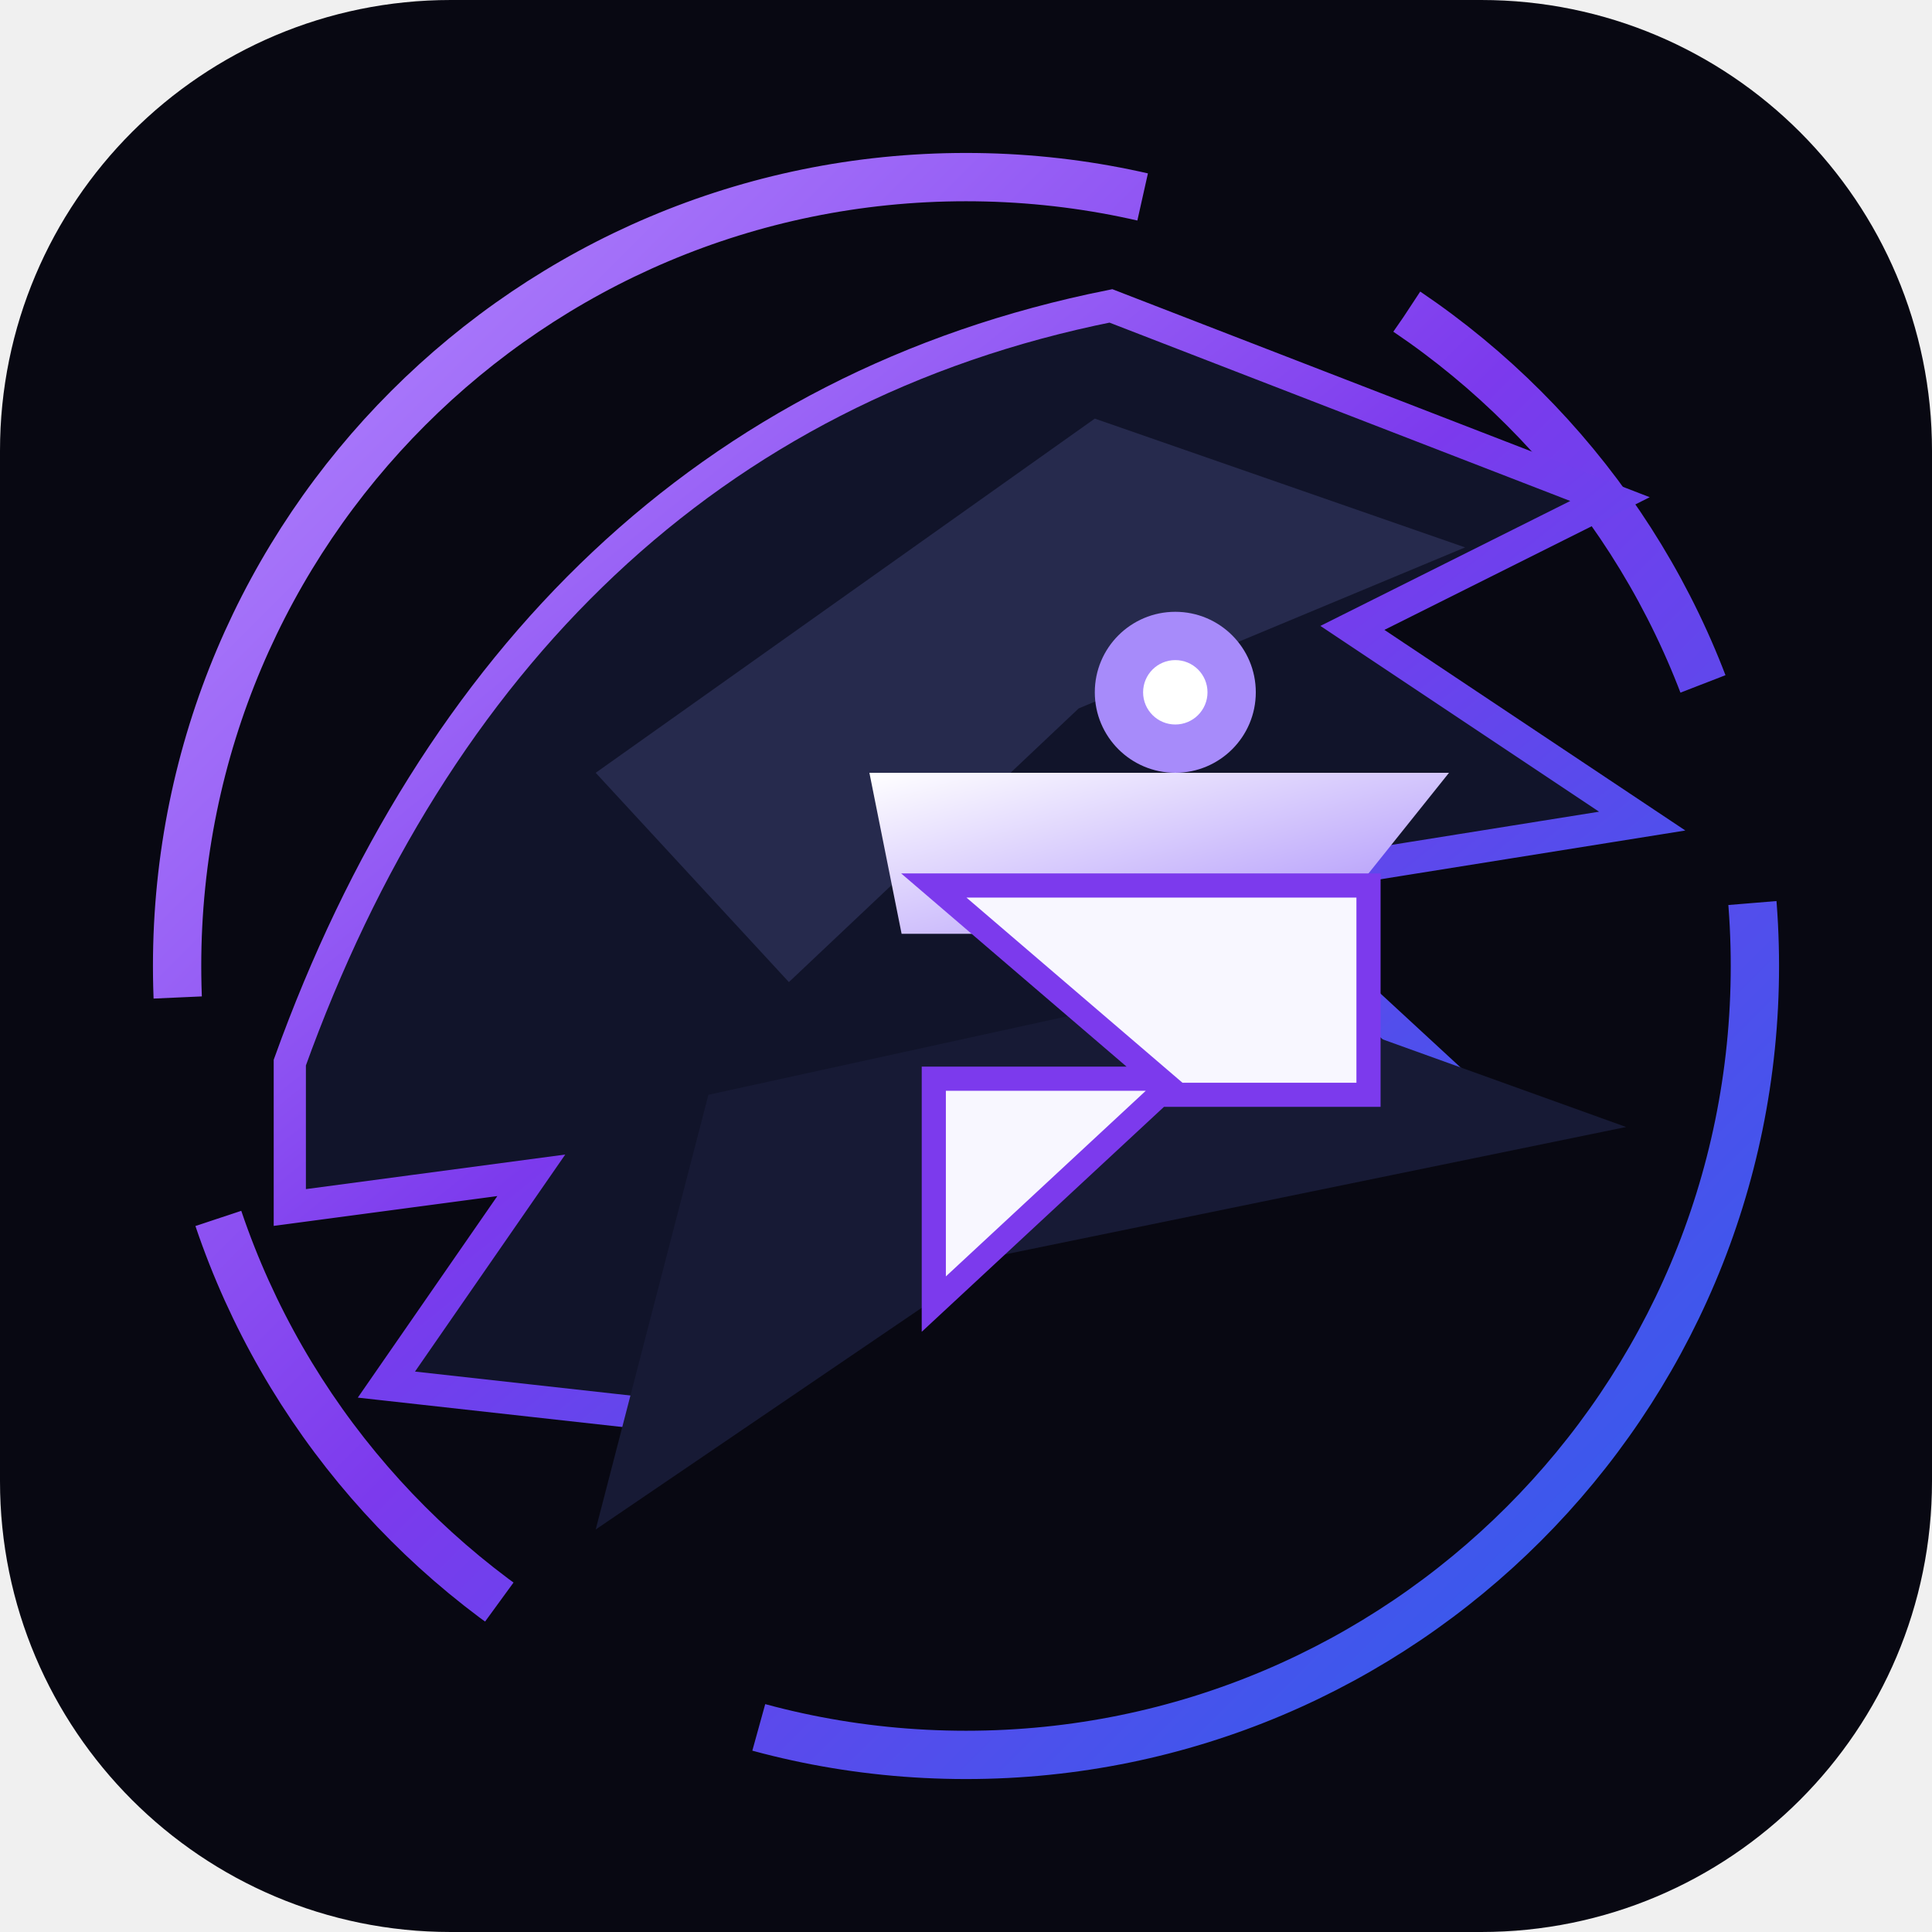
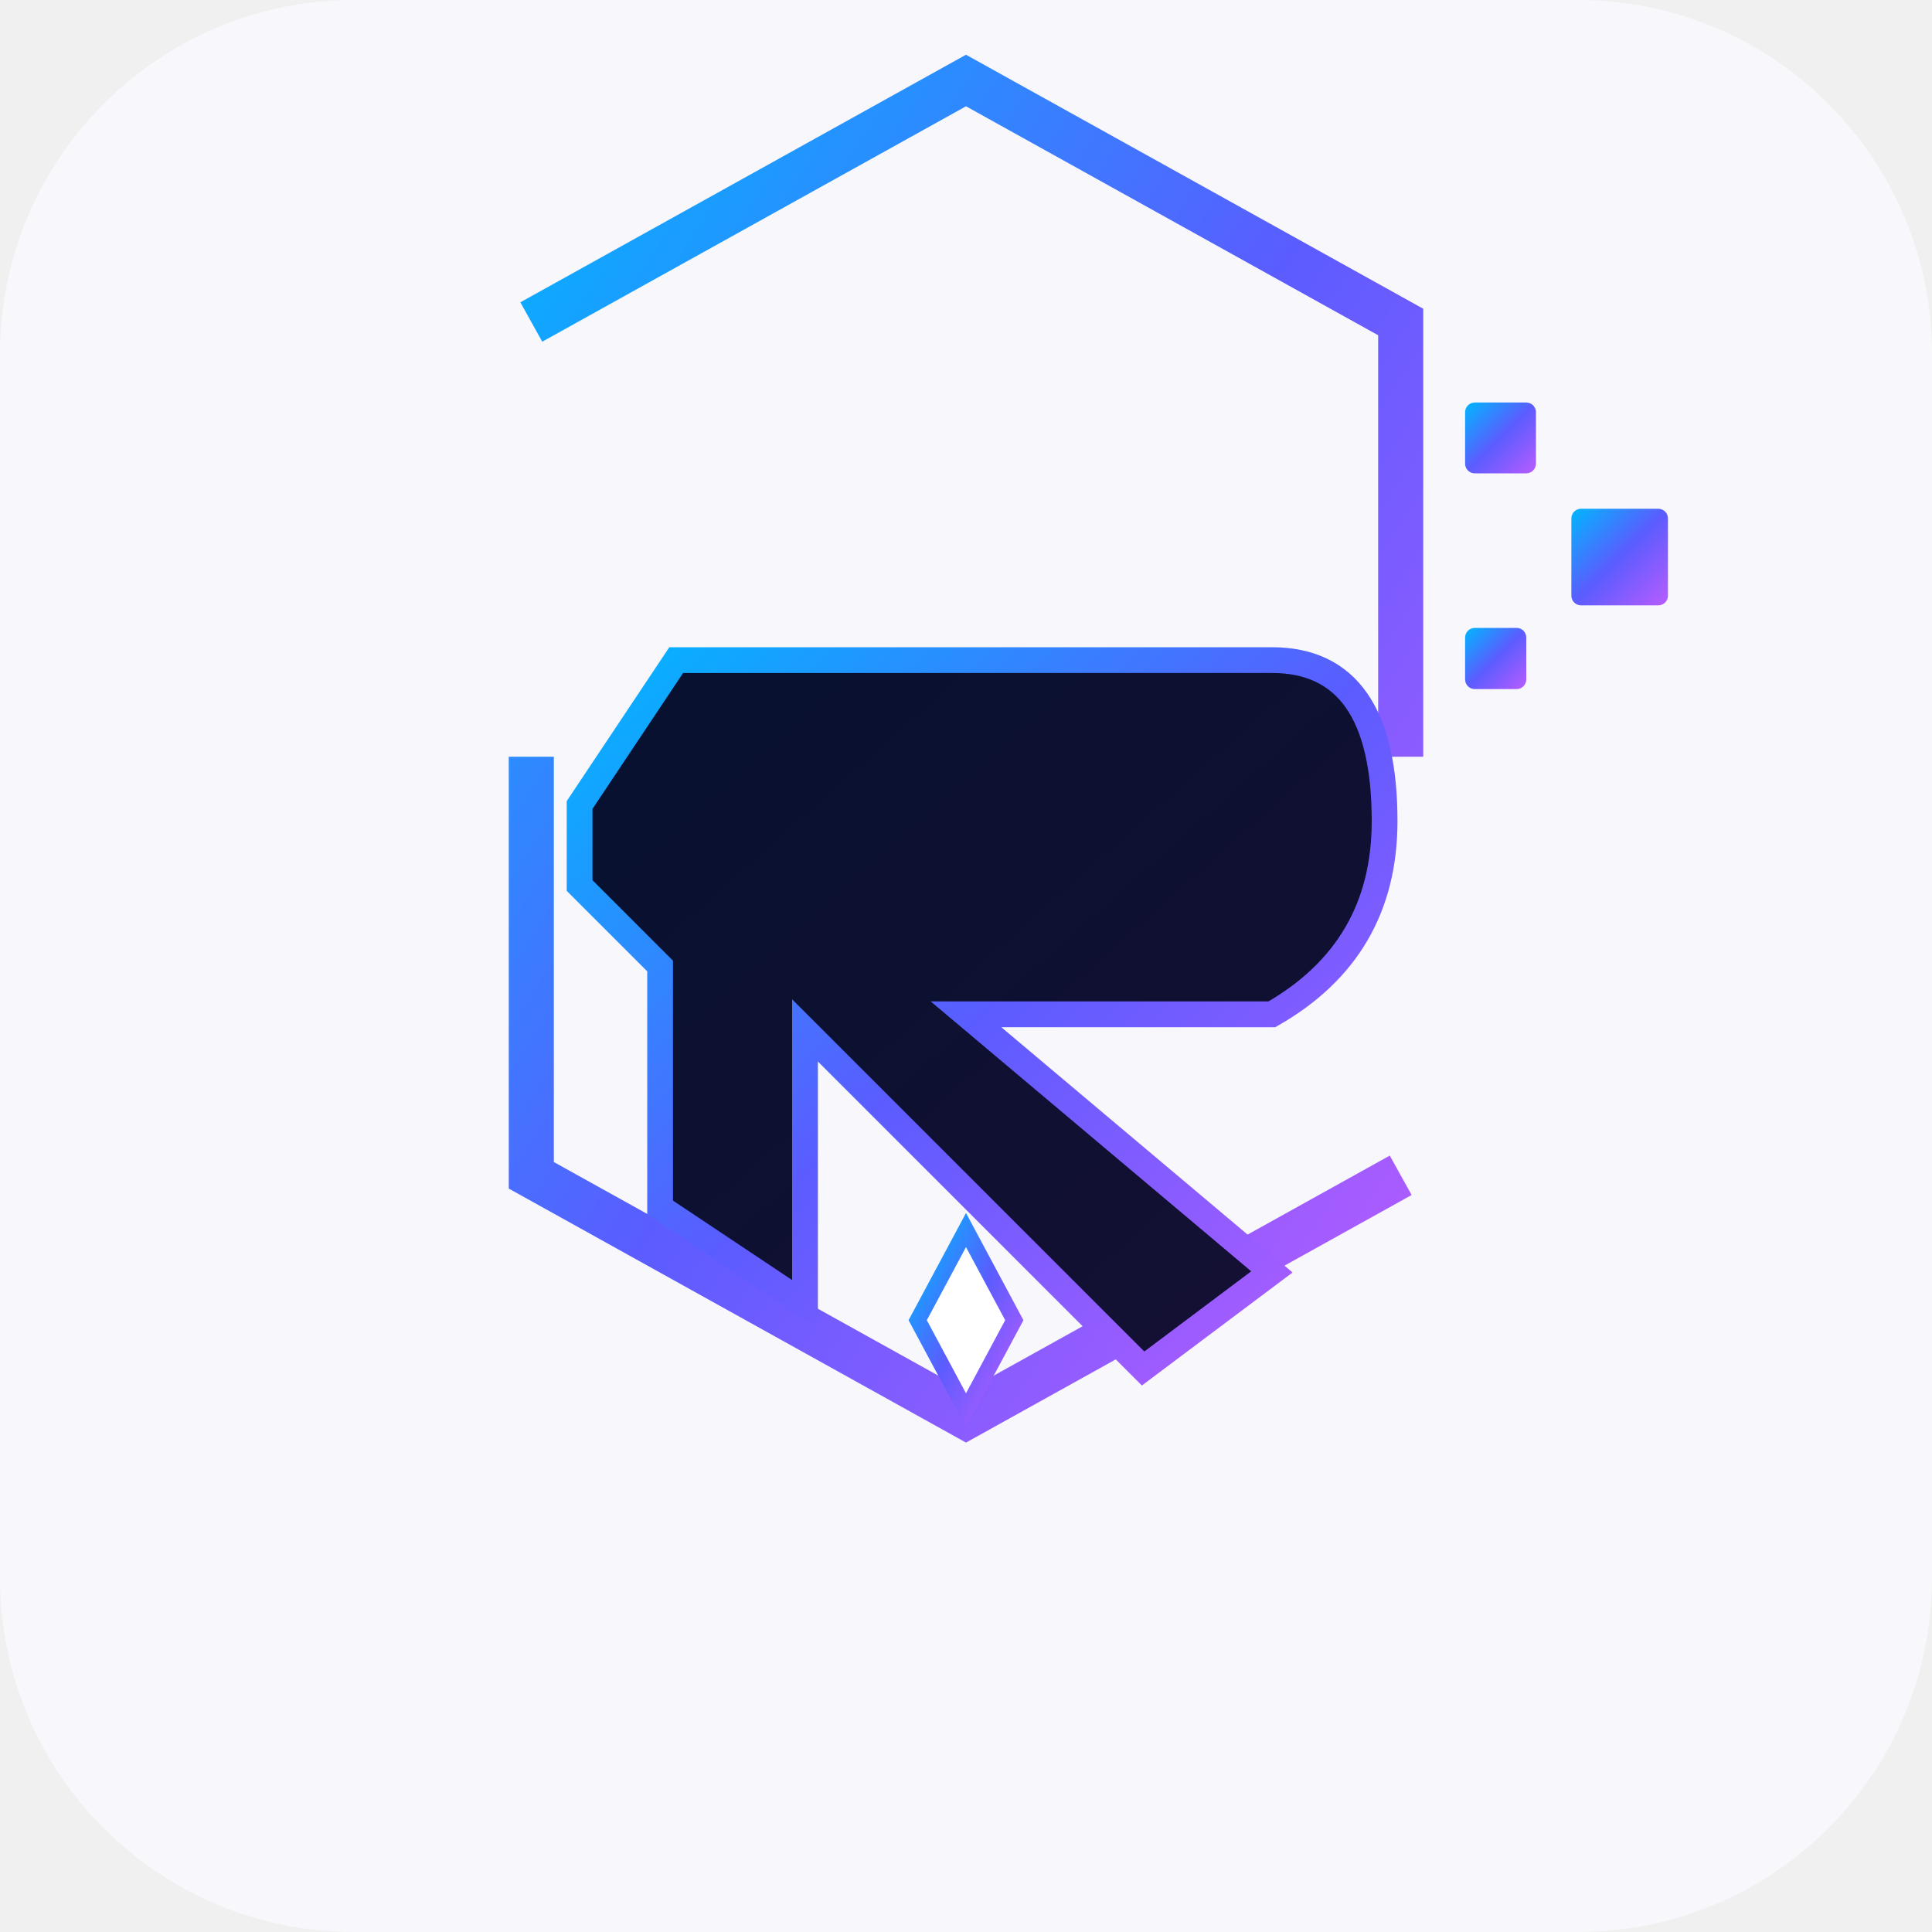
- <svg xmlns="http://www.w3.org/2000/svg" viewBox="0 0 120 120">
+ <svg xmlns="http://www.w3.org/2000/svg" viewBox="0 0 600 600">
  <defs>
-     <linearGradient id="p" x1="0" y1="0" x2="1" y2="1">
-       <stop stop-color="#b78cff" />
-       <stop offset=".48" stop-color="#7c3aed" />
-       <stop offset="1" stop-color="#2563eb" />
+     <linearGradient id="g" x1="0" y1="0" x2="1" y2="1">
+       <stop stop-color="#00b7ff" />
+       <stop offset=".5" stop-color="#5b5cff" />
+       <stop offset="1" stop-color="#b85cff" />
    </linearGradient>
-     <linearGradient id="s" x1="0" y1="0" x2="1" y2="1">
-       <stop stop-color="#fff" />
-       <stop offset="1" stop-color="#a78bfa" />
+     <linearGradient id="r" x1="0" y1="0" x2="1" y2="1">
+       <stop stop-color="#07112f" />
+       <stop offset="1" stop-color="#151034" />
    </linearGradient>
  </defs>
-   <rect width="120" height="120" rx="28" fill="#080812" />
-   <circle cx="60" cy="60" r="49" fill="none" stroke="url(#p)" stroke-width="3" stroke-dasharray="90 18 30 14" />
-   <path d="M18 66c9-25 26-42 51-47l31 12-16 8 18 12-25 4 13 12-28 3-20 18-18-2 9-13-15 2z" fill="#11142a" stroke="url(#p)" stroke-width="2" />
-   <path d="M37 48l31-22 23 8-24 10-18 17z" fill="#262a4d" />
-   <path d="M44 68l32-7 25 9-39 8-25 17z" fill="#171a35" />
-   <circle cx="73" cy="43" r="5" fill="#a78bfa" />
-   <circle cx="73" cy="43" r="2" fill="#fff" />
-   <path d="M54 48h36l-8 10H56z" fill="url(#s)" />
-   <path d="M58 55h27v13H72L58 81V67h14z" fill="#f8f7ff" stroke="#7c3aed" stroke-width="1.5" />
+   <rect width="600" height="600" rx="110" fill="#f8f8fc" />
+   <path d="M165 100L300 25l135 75v135M435 365L300 440 165 365V235" fill="none" stroke="url(#g)" stroke-width="14" />
+   <path d="M180 250l30-45h185q35 0 35 50 0 40-35 60h-95l95 80-40 30-105-105v85l-45-30v-75l-25-25z" fill="url(#r)" stroke="url(#g)" stroke-width="8" />
+   <path d="M285 410l15-28 15 28-15 28z" fill="#fff" stroke="url(#g)" stroke-width="5" />
+   <g fill="url(#g)">
+     <rect x="455" y="125" width="22" height="22" rx="3" />
+     <rect x="488" y="158" width="30" height="30" rx="3" />
+     <rect x="455" y="195" width="19" height="19" rx="3" />
+   </g>
</svg>
